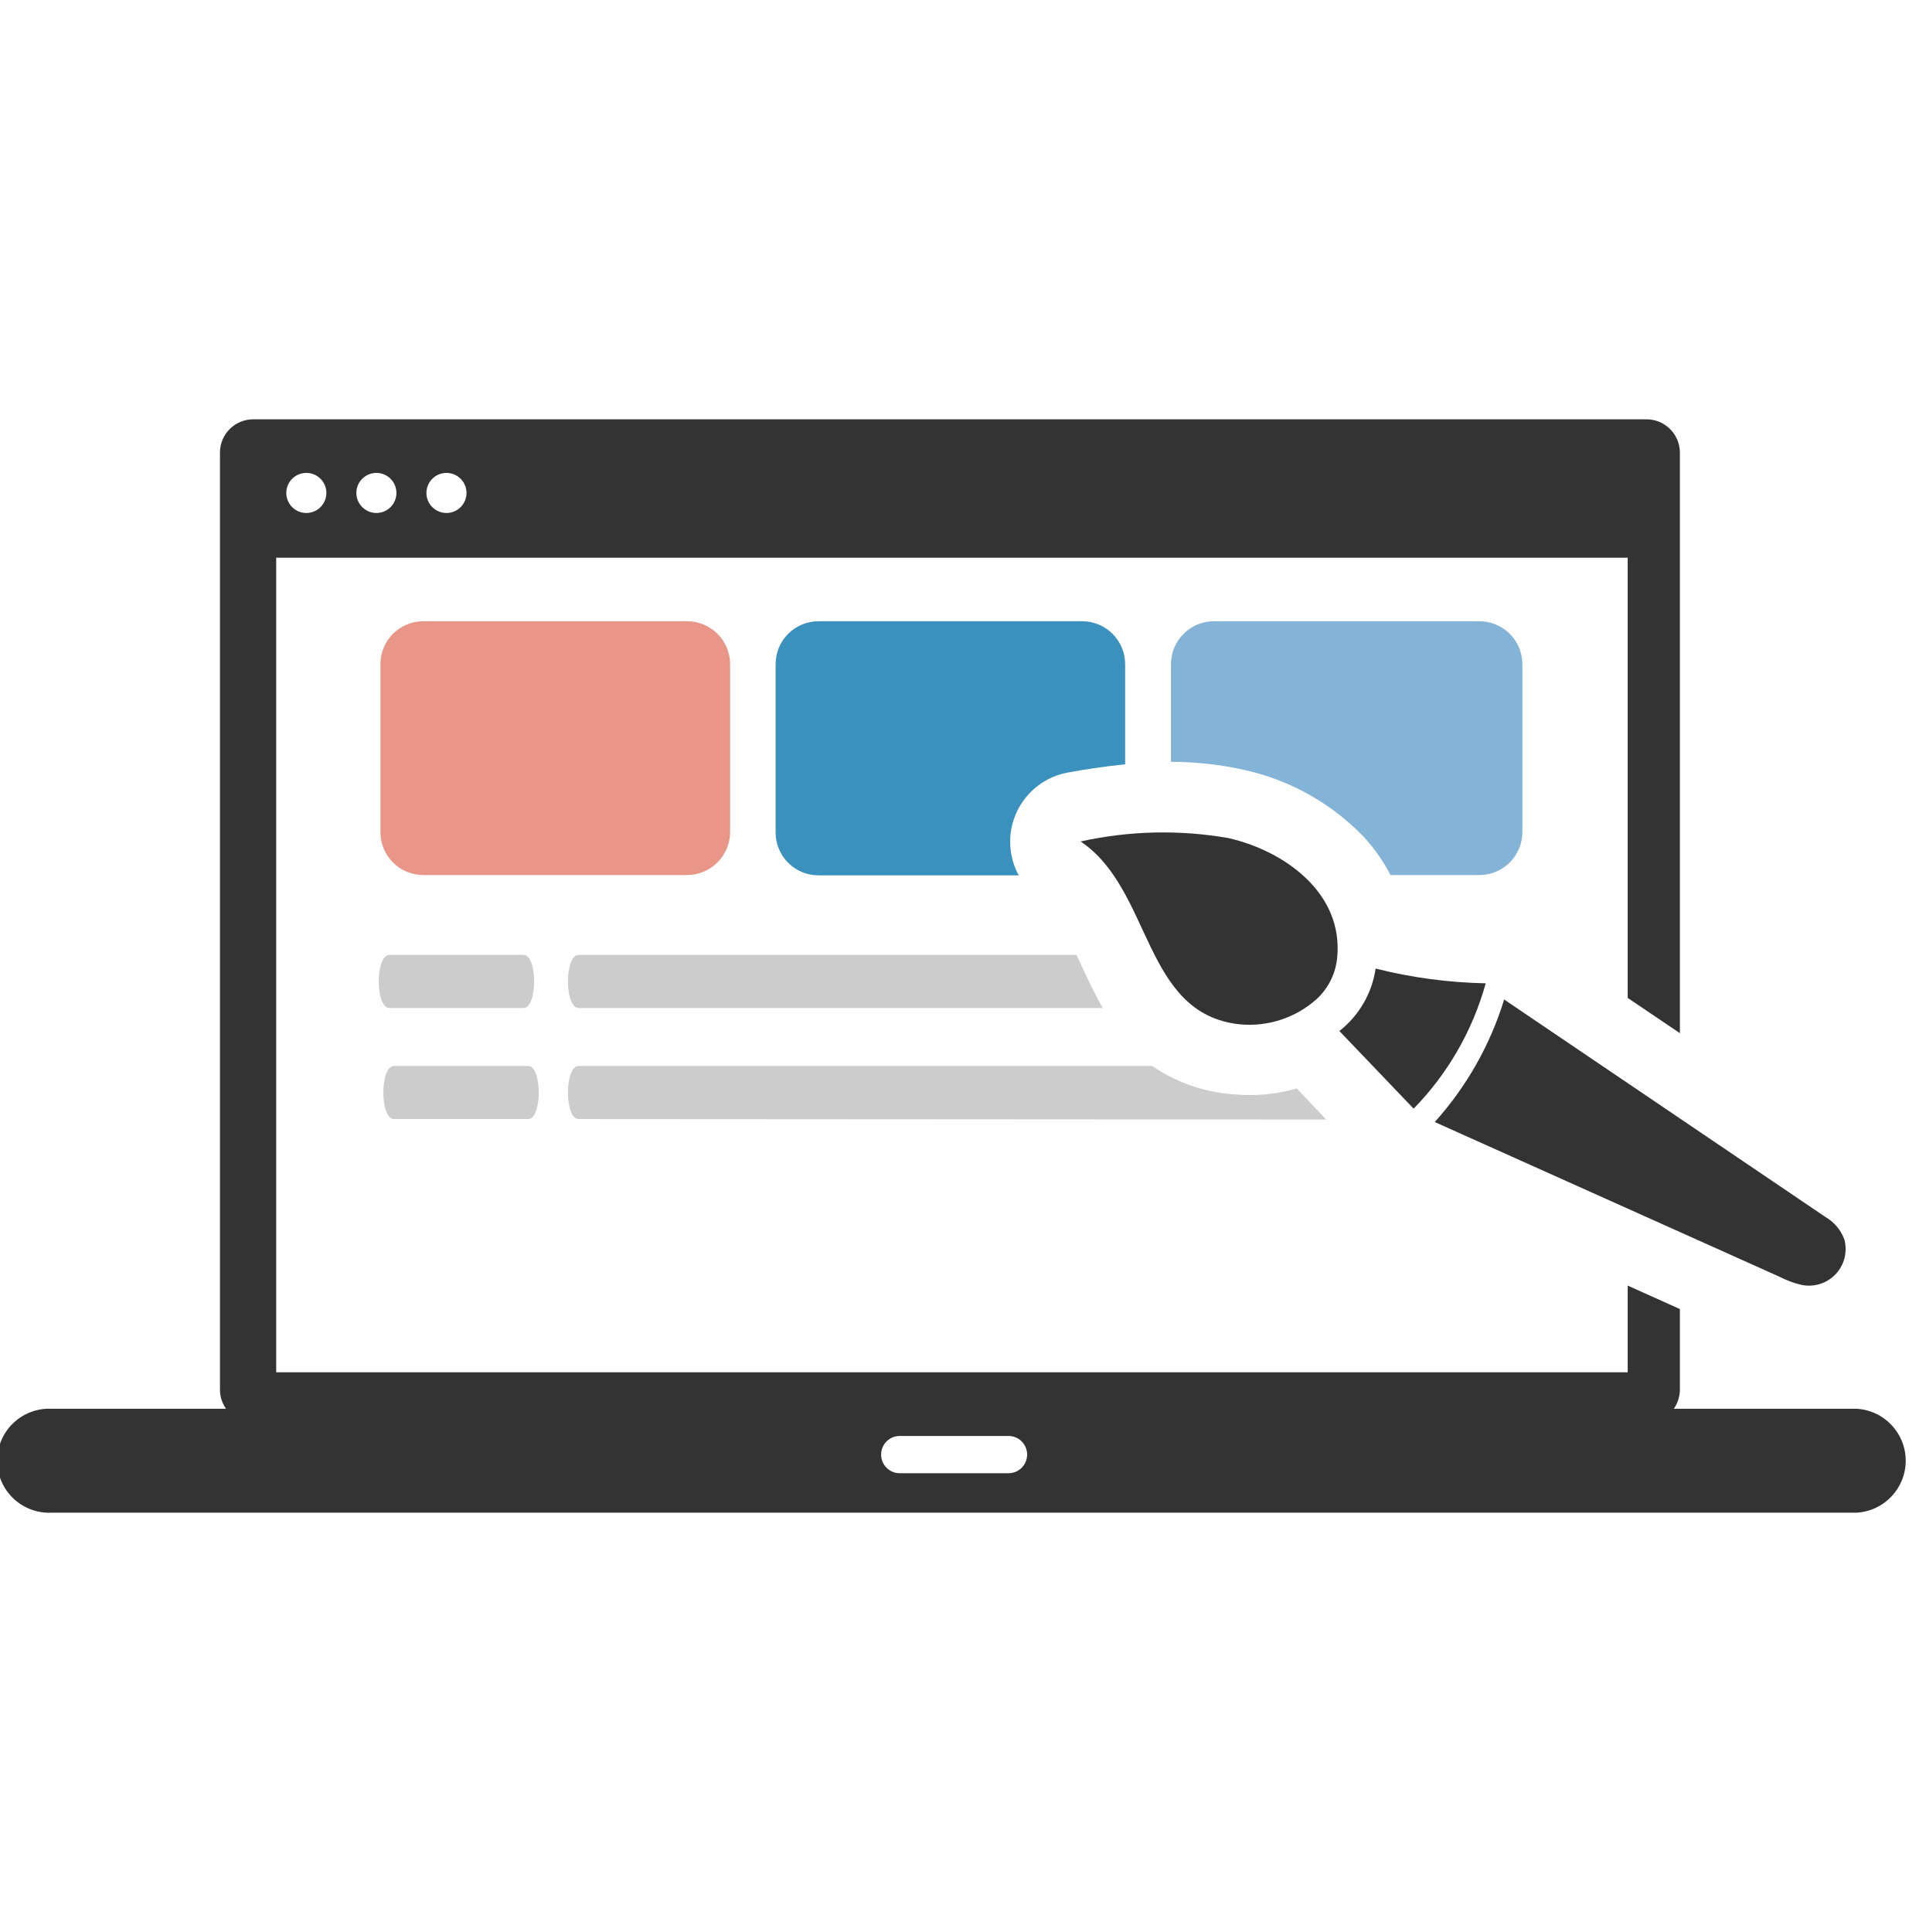
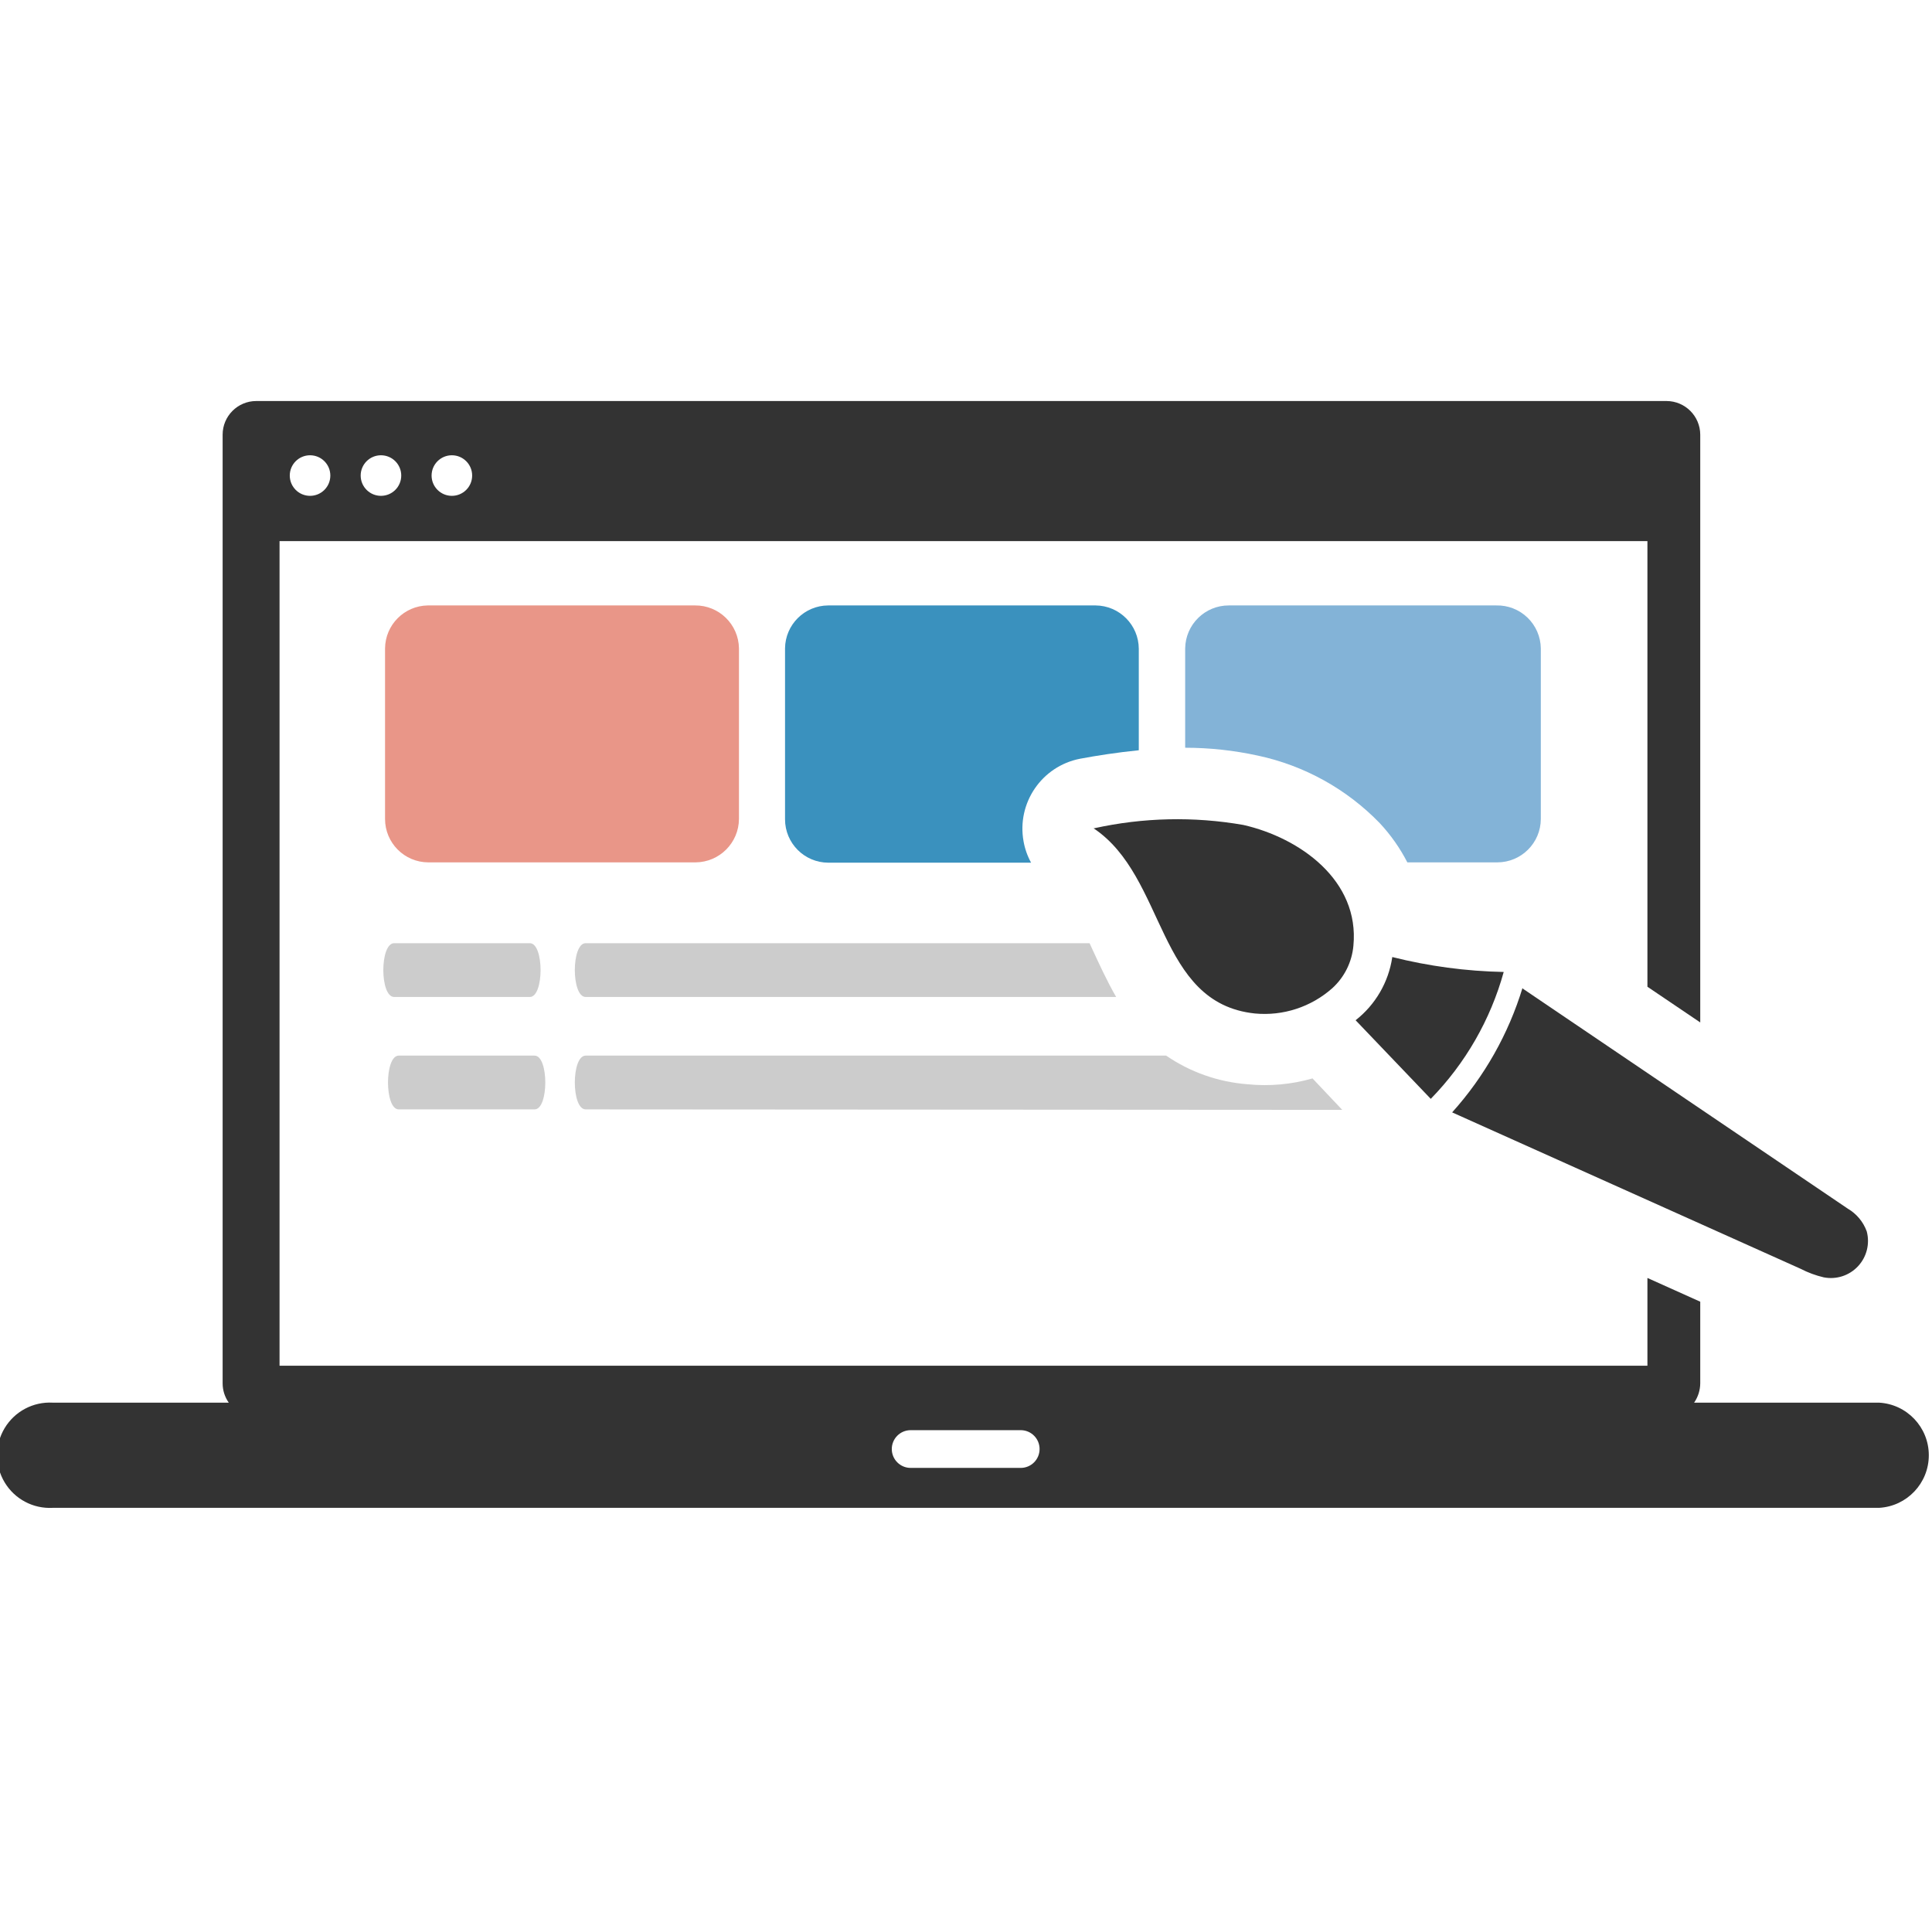
- <svg xmlns="http://www.w3.org/2000/svg" id="Layer_1" data-name="Layer 1" width="60px" height="60.733px" viewBox="0 0 122.88 70.39">
+ <svg xmlns="http://www.w3.org/2000/svg" id="Layer_1" data-name="Layer 1" width="60.733px" height="60px" viewBox="0 0 122.88 70.39">
  <defs>
    <style>.cls-1{fill:#333;}.cls-1,.cls-2,.cls-3,.cls-4,.cls-5{fill-rule:evenodd;}.cls-2{fill:#ccc;}.cls-3{fill:#83b3d7;}.cls-4{fill:#3a91be;}.cls-5{fill:#e99688;}</style>
  </defs>
  <path class="cls-1" d="M16.3,0H106a2.15,2.15,0,0,1,2.14,2.14V39.52l-3.36-2.27V8.91h-87V61.35h87V55.77l3.36,1.51v5.19a2.19,2.19,0,0,1-.39,1.23h11.76a3.35,3.35,0,0,1,0,6.69H3.35a3.35,3.35,0,1,1,0-6.69h11.2a2.12,2.12,0,0,1-.39-1.23V2.14A2.14,2.14,0,0,1,16.3,0ZM28.74,3.45a1.29,1.29,0,1,1-1.29,1.29,1.29,1.29,0,0,1,1.29-1.29Zm-4.51,0a1.29,1.29,0,1,1-1.29,1.29,1.29,1.29,0,0,1,1.29-1.29Zm-4.51,0a1.29,1.29,0,1,1-1.29,1.29,1.29,1.29,0,0,1,1.29-1.29Zm38.2,62h7a1.2,1.2,0,0,1,1.2,1.2h0a1.2,1.2,0,0,1-1.2,1.2h-7a1.2,1.2,0,0,1-1.2-1.2h0a1.2,1.2,0,0,1,1.2-1.2Z" />
  <path class="cls-2" d="M37.25,45.05c-.92,0-.92-3.42,0-3.42H74.17a10.55,10.55,0,0,0,5.17,1.82,11,11,0,0,0,4.14-.37l1.89,2Zm-11.89,0c-.91,0-.91-3.42,0-3.42H34c.91,0,.91,3.42,0,3.42Zm-.29-7.15c-.92,0-.92-3.42,0-3.42H33.7c.91,0,.91,3.42,0,3.42Zm12.18,0c-.92,0-.92-3.42,0-3.42H69.3l.1.22c.51,1.1,1,2.18,1.59,3.2Z" />
  <path class="cls-3" d="M78.16,13h17A2.77,2.77,0,0,1,98,15.73V26.58a2.77,2.77,0,0,1-2.76,2.76H89.51a11.07,11.07,0,0,0-1.75-2.49A15.21,15.21,0,0,0,80,22.55a21.7,21.7,0,0,0-4.62-.5V15.73A2.77,2.77,0,0,1,78.16,13Z" />
  <path class="cls-4" d="M52.68,13h17a2.77,2.77,0,0,1,2.75,2.76v6.45c-1.39.14-2.67.34-3.74.54A4.53,4.53,0,0,0,65.1,28a4.4,4.4,0,0,0,.48,1.36H52.68a2.76,2.76,0,0,1-2.75-2.76V15.73A2.76,2.76,0,0,1,52.68,13Z" />
  <path class="cls-5" d="M27.2,13h17A2.77,2.77,0,0,1,47,15.73V26.58a2.78,2.78,0,0,1-2.76,2.76h-17a2.76,2.76,0,0,1-2.75-2.76V15.73A2.76,2.76,0,0,1,27.2,13Z" />
  <path class="cls-1" d="M69.55,27.17c4.64,3.09,4,11.12,10.26,11.78a6.49,6.49,0,0,0,4.93-1.61,4.15,4.15,0,0,0,1.34-2.7c.4-4.15-3.4-6.86-7-7.68a24.48,24.48,0,0,0-9.48.21Zm19,8.21a6.25,6.25,0,0,1-2.33,4l4.78,5a18.69,18.69,0,0,0,4.64-8.07,31.63,31.63,0,0,1-7.09-.95Zm8.29,1.93a21,21,0,0,1-4.48,7.93l22.17,9.95a6.26,6.26,0,0,0,1.46.54,2.36,2.36,0,0,0,2.74-2.92,2.77,2.77,0,0,0-1.21-1.45l-20.68-14Z" />
</svg>
